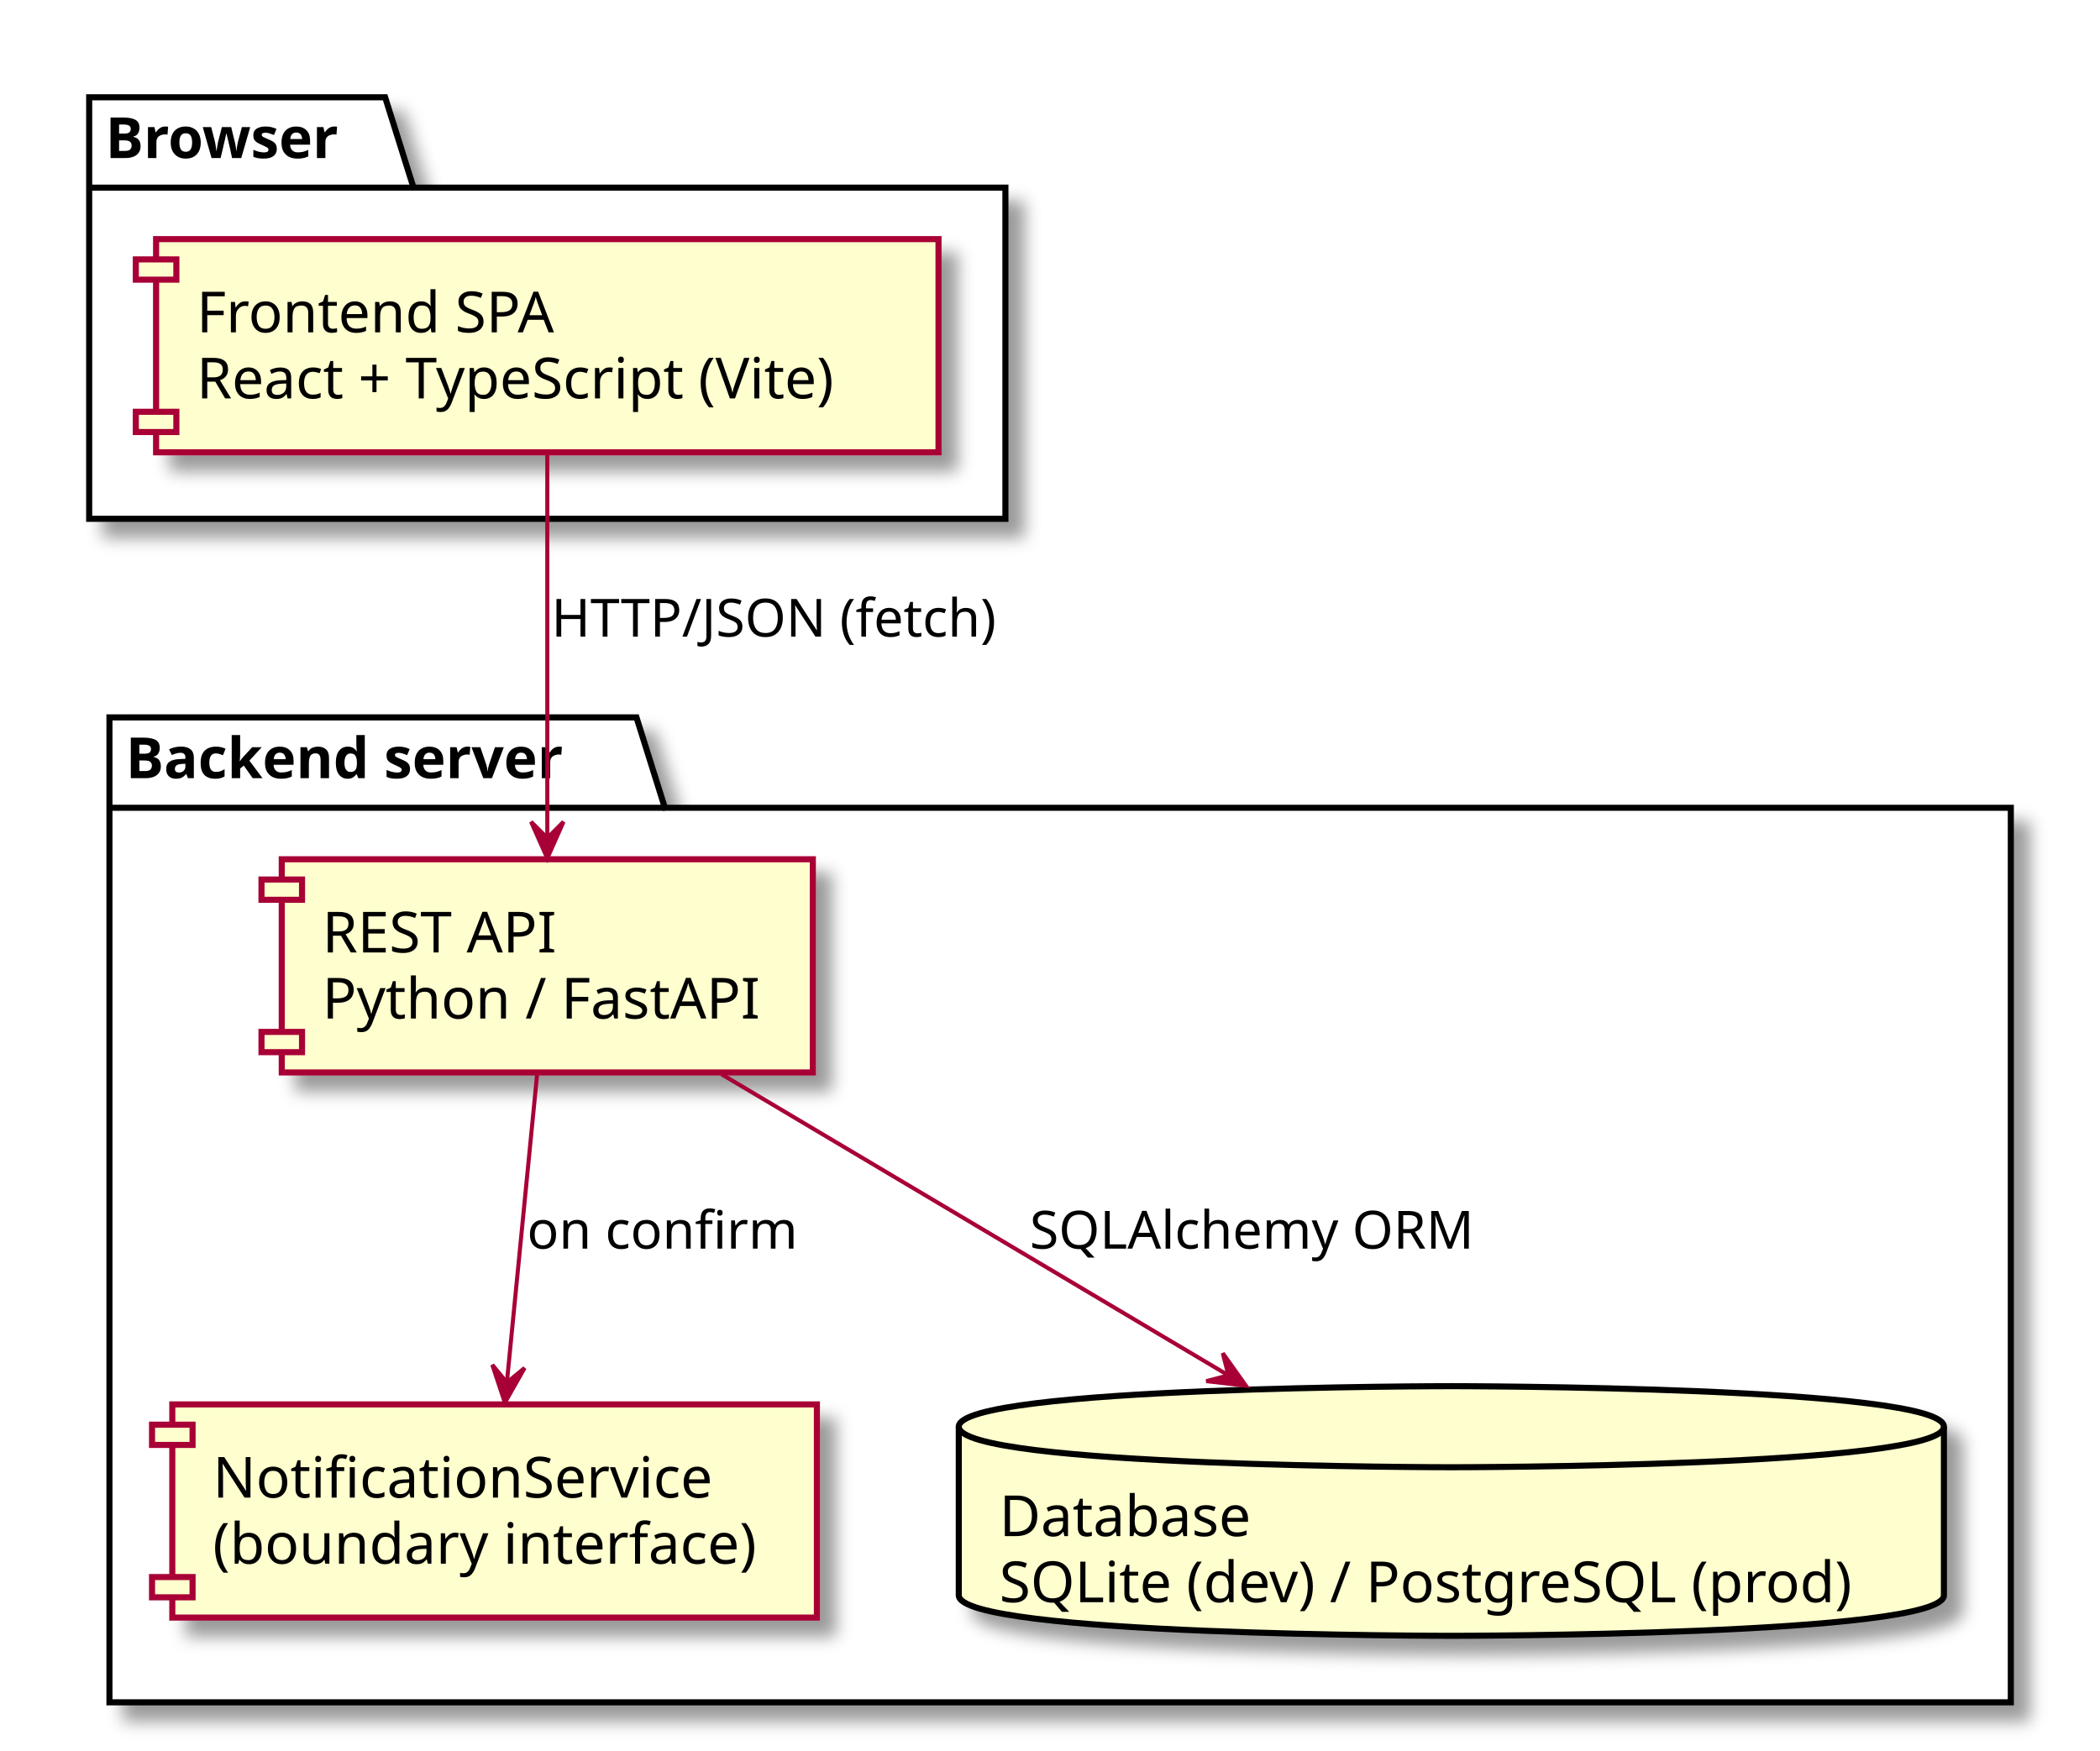
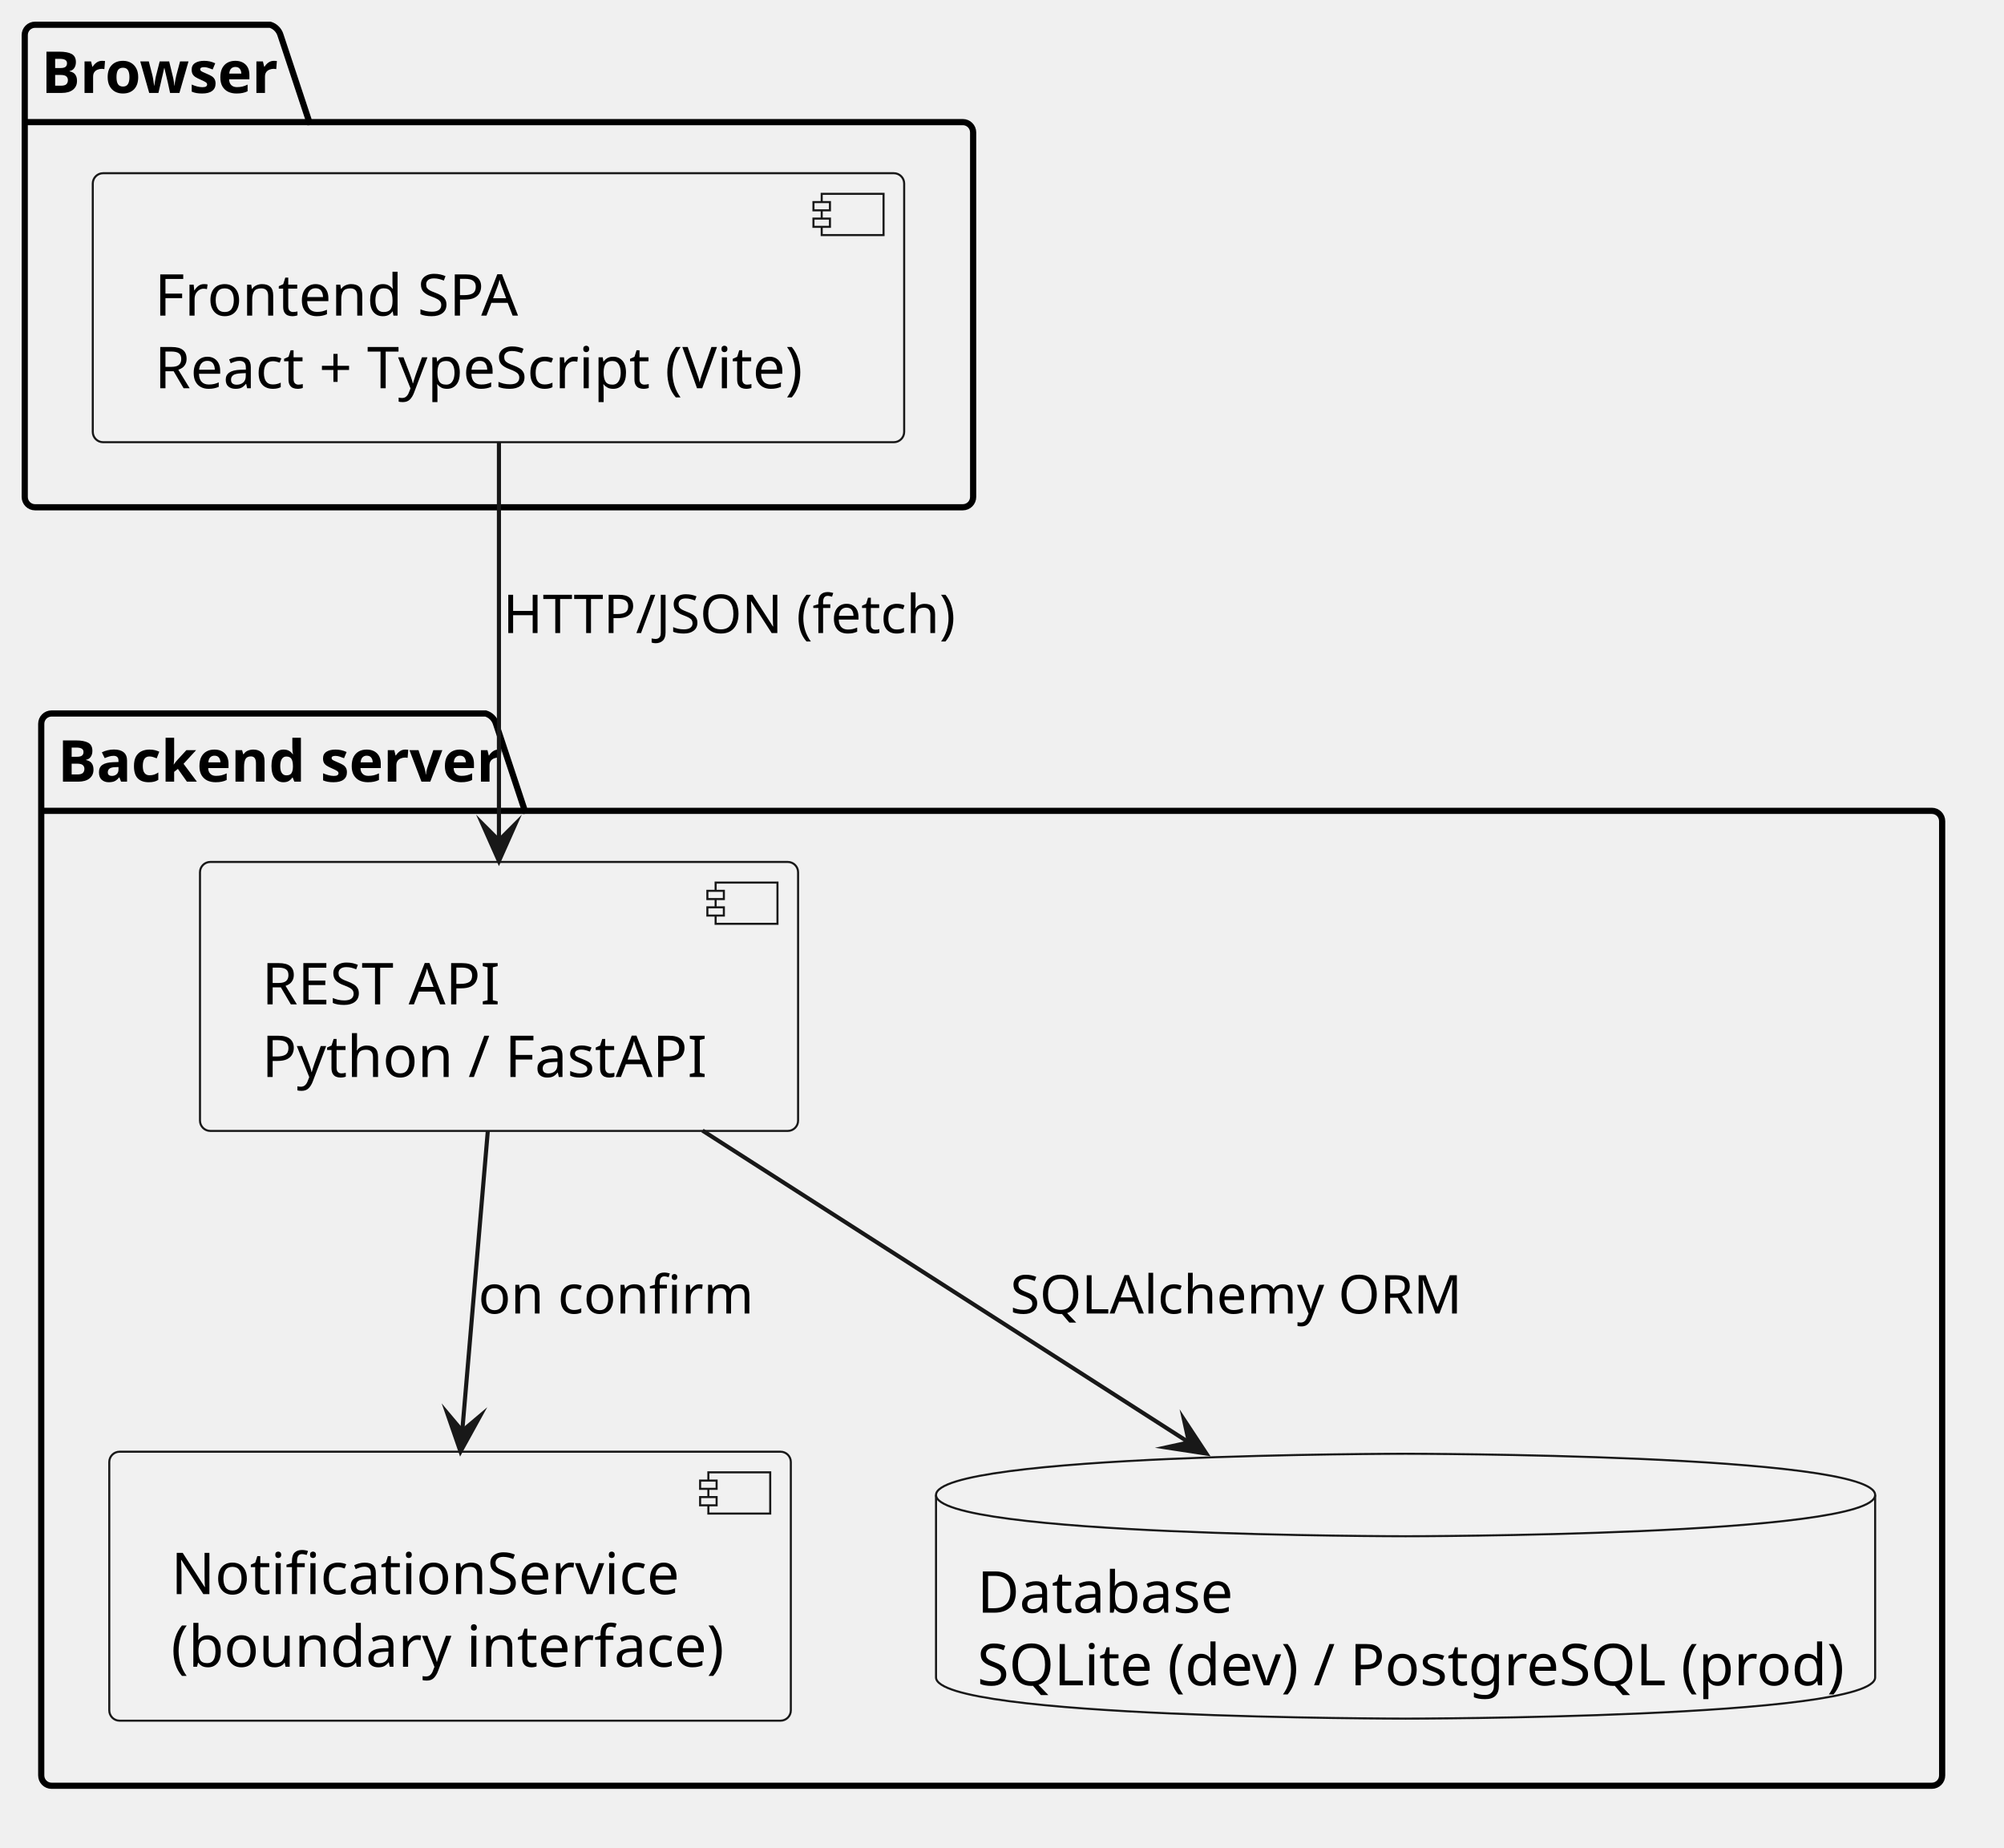
- <svg xmlns="http://www.w3.org/2000/svg" contentScriptType="application/ecmascript" contentStyleType="text/css" height="432px" preserveAspectRatio="none" style="width:518px;height:432px;" version="1.1" viewBox="0 0 518 432" width="518px" zoomAndPan="magnify">
-   <rect width="100%" height="100%" fill="white" />
-   <defs>
-     <filter height="300%" id="f10c3a1mqi3khu" width="300%" x="-1" y="-1">
-       <feGaussianBlur result="blurOut" stdDeviation="2.0" />
-       <feColorMatrix in="blurOut" result="blurOut2" type="matrix" values="0 0 0 0 0 0 0 0 0 0 0 0 0 0 0 0 0 0 .4 0" />
-       <feOffset dx="4.0" dy="4.0" in="blurOut2" result="blurOut3" />
-       <feBlend in="SourceGraphic" in2="blurOut3" mode="normal" />
-     </filter>
-   </defs>
-   <g>
-     <polygon fill="#FFFFFF" filter="url(#f10c3a1mqi3khu)" points="22,24,95,24,102,46.297,248,46.297,248,128,22,128,22,24" style="stroke: #000000; stroke-width: 1.5;" />
-     <line style="stroke: #000000; stroke-width: 1.5;" x1="22" x2="102" y1="46.297" y2="46.297" />
-     <text fill="#000000" font-family="sans-serif" font-size="14" font-weight="bold" lengthAdjust="spacingAndGlyphs" textLength="67" x="26" y="38.995">Browser</text>
-     <polygon fill="#FFFFFF" filter="url(#f10c3a1mqi3khu)" points="27,177,157,177,164,199.297,496,199.297,496,420,27,420,27,177" style="stroke: #000000; stroke-width: 1.5;" />
-     <line style="stroke: #000000; stroke-width: 1.5;" x1="27" x2="164" y1="199.297" y2="199.297" />
-     <text fill="#000000" font-family="sans-serif" font-size="14" font-weight="bold" lengthAdjust="spacingAndGlyphs" textLength="124" x="31" y="191.995">Backend server</text>
-     <rect fill="#FEFECE" filter="url(#f10c3a1mqi3khu)" height="52.594" style="stroke: #A80036; stroke-width: 1.5;" width="193" x="38.5" y="59" />
-     <rect fill="#FEFECE" height="5" style="stroke: #A80036; stroke-width: 1.5;" width="10" x="33.5" y="64" />
-     <rect fill="#FEFECE" height="5" style="stroke: #A80036; stroke-width: 1.5;" width="10" x="33.5" y="101.594" />
-     <text fill="#000000" font-family="sans-serif" font-size="14" lengthAdjust="spacingAndGlyphs" textLength="94" x="48.5" y="81.995">Frontend SPA</text>
-     <text fill="#000000" font-family="sans-serif" font-size="14" lengthAdjust="spacingAndGlyphs" textLength="173" x="48.5" y="98.292">React + TypeScript (Vite)</text>
-     <rect fill="#FEFECE" filter="url(#f10c3a1mqi3khu)" height="52.594" style="stroke: #A80036; stroke-width: 1.5;" width="131" x="69.5" y="212" />
-     <rect fill="#FEFECE" height="5" style="stroke: #A80036; stroke-width: 1.5;" width="10" x="64.5" y="217" />
-     <rect fill="#FEFECE" height="5" style="stroke: #A80036; stroke-width: 1.5;" width="10" x="64.5" y="254.594" />
-     <text fill="#000000" font-family="sans-serif" font-size="14" lengthAdjust="spacingAndGlyphs" textLength="62" x="79.5" y="234.995">REST API</text>
-     <text fill="#000000" font-family="sans-serif" font-size="14" lengthAdjust="spacingAndGlyphs" textLength="111" x="79.5" y="251.292">Python / FastAPI</text>
-     <rect fill="#FEFECE" filter="url(#f10c3a1mqi3khu)" height="52.594" style="stroke: #A80036; stroke-width: 1.5;" width="159" x="42.5" y="346.5" />
-     <rect fill="#FEFECE" height="5" style="stroke: #A80036; stroke-width: 1.5;" width="10" x="37.5" y="351.5" />
-     <rect fill="#FEFECE" height="5" style="stroke: #A80036; stroke-width: 1.5;" width="10" x="37.5" y="389.094" />
-     <text fill="#000000" font-family="sans-serif" font-size="14" lengthAdjust="spacingAndGlyphs" textLength="126" x="52.5" y="369.495">NotificationService</text>
-     <text fill="#000000" font-family="sans-serif" font-size="14" lengthAdjust="spacingAndGlyphs" textLength="139" x="52.5" y="385.792">(boundary interface)</text>
-     <path d="M236.5,352 C236.5,342 358,342 358,342 C358,342 479.5,342 479.5,352 L479.5,393.594 C479.5,403.594 358,403.594 358,403.594 C358,403.594 236.5,403.594 236.5,393.594 L236.5,352 " fill="#FEFECE" filter="url(#f10c3a1mqi3khu)" style="stroke: #000000; stroke-width: 1.5;" />
-     <path d="M236.5,352 C236.5,362 358,362 358,362 C358,362 479.5,362 479.5,352 " fill="none" style="stroke: #000000; stroke-width: 1.5;" />
-     <text fill="#000000" font-family="sans-serif" font-size="14" lengthAdjust="spacingAndGlyphs" textLength="66" x="246.5" y="378.995">Database</text>
-     <text fill="#000000" font-family="sans-serif" font-size="14" lengthAdjust="spacingAndGlyphs" textLength="223" x="246.5" y="395.292">SQLite (dev) / PostgreSQL (prod)</text>
-     <path d="M135,112.12 C135,138.26 135,178.84 135,206.71 " fill="none" id="spa-&gt;api" style="stroke: #A80036; stroke-width: 1.0;" />
-     <polygon fill="#A80036" points="135,211.76,139,202.76,135,206.76,131,202.76,135,211.76" style="stroke: #A80036; stroke-width: 1.0;" />
-     <text fill="#000000" font-family="sans-serif" font-size="13" lengthAdjust="spacingAndGlyphs" textLength="114" x="136" y="157.067">HTTP/JSON (fetch)</text>
-     <path d="M178,265.05 C213.51,286.15 264.16,316.24 302.69,339.14 " fill="none" id="api-&gt;db" style="stroke: #A80036; stroke-width: 1.0;" />
-     <polygon fill="#A80036" points="307.33,341.89,301.619,333.866,303.026,339.345,297.547,340.752,307.33,341.89" style="stroke: #A80036; stroke-width: 1.0;" />
-     <text fill="#000000" font-family="sans-serif" font-size="13" lengthAdjust="spacingAndGlyphs" textLength="114" x="254" y="308.067">SQLAlchemy ORM</text>
-     <path d="M132.49,265.05 C130.37,286.72 127.31,317.88 125.04,340.98 " fill="none" id="api-&gt;notif" style="stroke: #A80036; stroke-width: 1.0;" />
-     <polygon fill="#A80036" points="124.54,346.08,129.396,337.512,125.026,341.104,121.434,336.734,124.54,346.08" style="stroke: #A80036; stroke-width: 1.0;" />
-     <text fill="#000000" font-family="sans-serif" font-size="13" lengthAdjust="spacingAndGlyphs" textLength="68" x="130" y="308.067">on confirm</text>
+ <svg xmlns="http://www.w3.org/2000/svg" version="1.1" data-diagram-type="DESCRIPTION" style="width:486px;height:448px;background:#FFFFFF;" width="486px" height="448px" viewBox="0 0 486 448" zoomAndPan="magnify" preserveAspectRatio="none" contentStyleType="text/css">
+   <defs />
+   <g font-family="sans-serif" lengthAdjust="spacing">
+     <g class="cluster" data-qualified-name="Browser" id="ent0001" data-source-line="3">
+       <path d="M8.5,6 L65.521,6 A3.75,3.75 0 0 1 68.021,8.5 L75.021,29.609 L233.5,29.609 A2.5,2.5 0 0 1 236,32.109 L236,120.5 A2.5,2.5 0 0 1 233.5,123 L8.5,123 A2.5,2.5 0 0 1 6,120.5 L6,8.5 A2.5,2.5 0 0 1 8.5,6" style="stroke:#000;stroke-width:1.5;" fill="none" />
+       <line x1="6" y1="29.609" x2="75.021" y2="29.609" style="stroke:#000;stroke-width:1.5;" />
+       <text x="10" y="22.533" fill="#000" font-size="14" textLength="56.021" font-weight="700">Browser</text>
+     </g>
+     <g class="cluster" data-qualified-name="Backend server" id="ent0003" data-source-line="7">
+       <path d="M12.5,173 L117.789,173 A3.75,3.75 0 0 1 120.289,175.5 L127.289,196.609 L468.5,196.609 A2.5,2.5 0 0 1 471,199.109 L471,430.5 A2.5,2.5 0 0 1 468.5,433 L12.5,433 A2.5,2.5 0 0 1 10,430.5 L10,175.5 A2.5,2.5 0 0 1 12.5,173" style="stroke:#000;stroke-width:1.5;" fill="none" />
+       <line x1="10" y1="196.609" x2="127.289" y2="196.609" style="stroke:#000;stroke-width:1.5;" />
+       <text x="14" y="189.533" fill="#000" font-size="14" textLength="104.289" font-weight="700">Backend server</text>
+     </g>
+     <g class="entity" data-qualified-name="Browser.spa" id="ent0002" data-source-line="4">
+       <rect x="22.5" y="42" width="196.775" height="65.219" fill="#F1F1F1" style="stroke:#181818;stroke-width:0.5;" rx="2.5" ry="2.5" />
+       <rect x="199.275" y="47" width="15" height="10" fill="#F1F1F1" style="stroke:#181818;stroke-width:0.5;" />
+       <rect x="197.275" y="49" width="4" height="2" fill="#F1F1F1" style="stroke:#181818;stroke-width:0.5;" />
+       <rect x="197.275" y="53" width="4" height="2" fill="#F1F1F1" style="stroke:#181818;stroke-width:0.5;" />
+       <text x="37.5" y="76.533" fill="#000" font-size="14" textLength="87.938">Frontend SPA</text>
+       <text x="37.5" y="94.143" fill="#000" font-size="14" textLength="156.775">React + TypeScript (Vite)</text>
+     </g>
+     <g class="entity" data-qualified-name="Backend server.api" id="ent0004" data-source-line="8">
+       <rect x="48.5" y="209" width="145.048" height="65.219" fill="#F1F1F1" style="stroke:#181818;stroke-width:0.5;" rx="2.5" ry="2.5" />
+       <rect x="173.548" y="214" width="15" height="10" fill="#F1F1F1" style="stroke:#181818;stroke-width:0.5;" />
+       <rect x="171.548" y="216" width="4" height="2" fill="#F1F1F1" style="stroke:#181818;stroke-width:0.5;" />
+       <rect x="171.548" y="220" width="4" height="2" fill="#F1F1F1" style="stroke:#181818;stroke-width:0.5;" />
+       <text x="63.5" y="243.533" fill="#000" font-size="14" textLength="63.793">REST API</text>
+       <text x="63.5" y="261.143" fill="#000" font-size="14" textLength="105.048">Python / FastAPI</text>
+     </g>
+     <g class="entity" data-qualified-name="Backend server.notif" id="ent0005" data-source-line="9">
+       <rect x="26.5" y="352" width="165.289" height="65.219" fill="#F1F1F1" style="stroke:#181818;stroke-width:0.5;" rx="2.5" ry="2.5" />
+       <rect x="171.789" y="357" width="15" height="10" fill="#F1F1F1" style="stroke:#181818;stroke-width:0.5;" />
+       <rect x="169.789" y="359" width="4" height="2" fill="#F1F1F1" style="stroke:#181818;stroke-width:0.5;" />
+       <rect x="169.789" y="363" width="4" height="2" fill="#F1F1F1" style="stroke:#181818;stroke-width:0.5;" />
+       <text x="41.5" y="386.533" fill="#000" font-size="14" textLength="115.938">NotificationService</text>
+       <text x="41.5" y="404.143" fill="#000" font-size="14" textLength="125.289">(boundary interface)</text>
+     </g>
+     <g class="entity" data-qualified-name="Backend server.db" id="ent0006" data-source-line="10">
+       <path d="M227,362.5 C227,352.5 340.875,352.5 340.875,352.5 C340.875,352.5 454.751,352.5 454.751,362.5 L454.751,406.719 C454.751,416.719 340.875,416.719 340.875,416.719 C340.875,416.719 227,416.719 227,406.719 L227,362.5" style="stroke:#181818;stroke-width:0.5;" fill="#F1F1F1" />
+       <path d="M227,362.5 C227,372.5 340.875,372.5 340.875,372.5 C340.875,372.5 454.751,372.5 454.751,362.5" style="stroke:#181818;stroke-width:0.5;" fill="none" />
+       <text x="237" y="391.033" fill="#000" font-size="14" textLength="59.931">Database</text>
+       <text x="237" y="408.643" fill="#000" font-size="14" textLength="207.751">SQLite (dev) / PostgreSQL (prod)</text>
+     </g>
+     <g class="link" data-entity-1="ent0002" data-entity-2="ent0004" id="lnk7" data-source-line="13" data-link-type="dependency">
+       <path d="M121,107.31 C121,136.53 121,174.6 121,203.78" style="stroke:#181818;stroke-width:1;" fill="none" id="spa-to-api" />
+       <polygon points="121,208.78,125,199.78,121,203.78,117,199.78,121,208.78" fill="#181818" style="stroke:#181818;stroke-width:1;stroke-linejoin:miter;stroke-miterlimit:10;" />
+       <text x="122" y="153.495" fill="#000" font-size="13" textLength="112.677">HTTP/JSON (fetch)</text>
+     </g>
+     <g class="link" data-entity-1="ent0004" data-entity-2="ent0006" id="lnk8" data-source-line="14" data-link-type="dependency">
+       <path d="M170.37,274.14 C206.86,297.53 252.07,326.512 288.34,349.752" style="stroke:#181818;stroke-width:1;" fill="none" id="api-to-db" />
+       <polygon points="292.55,352.45,287.13,344.227,288.34,349.752,282.814,350.962,292.55,352.45" fill="#181818" style="stroke:#181818;stroke-width:1;stroke-linejoin:miter;stroke-miterlimit:10;" />
+       <text x="245" y="318.495" fill="#000" font-size="13" textLength="109.802">SQLAlchemy ORM</text>
+     </g>
+     <g class="link" data-entity-1="ent0004" data-entity-2="ent0005" id="lnk9" data-source-line="15" data-link-type="dependency">
+       <path d="M118.31,274.14 C116.33,297.36 114.085,323.788 112.105,346.978" style="stroke:#181818;stroke-width:1;" fill="none" id="api-to-notif" />
+       <polygon points="111.68,351.96,116.431,343.333,112.105,346.978,108.46,342.652,111.68,351.96" fill="#181818" style="stroke:#181818;stroke-width:1;stroke-linejoin:miter;stroke-miterlimit:10;" />
+       <text x="116" y="318.495" fill="#000" font-size="13" textLength="60.69">on confirm</text>
+     </g>
  </g>
</svg>
